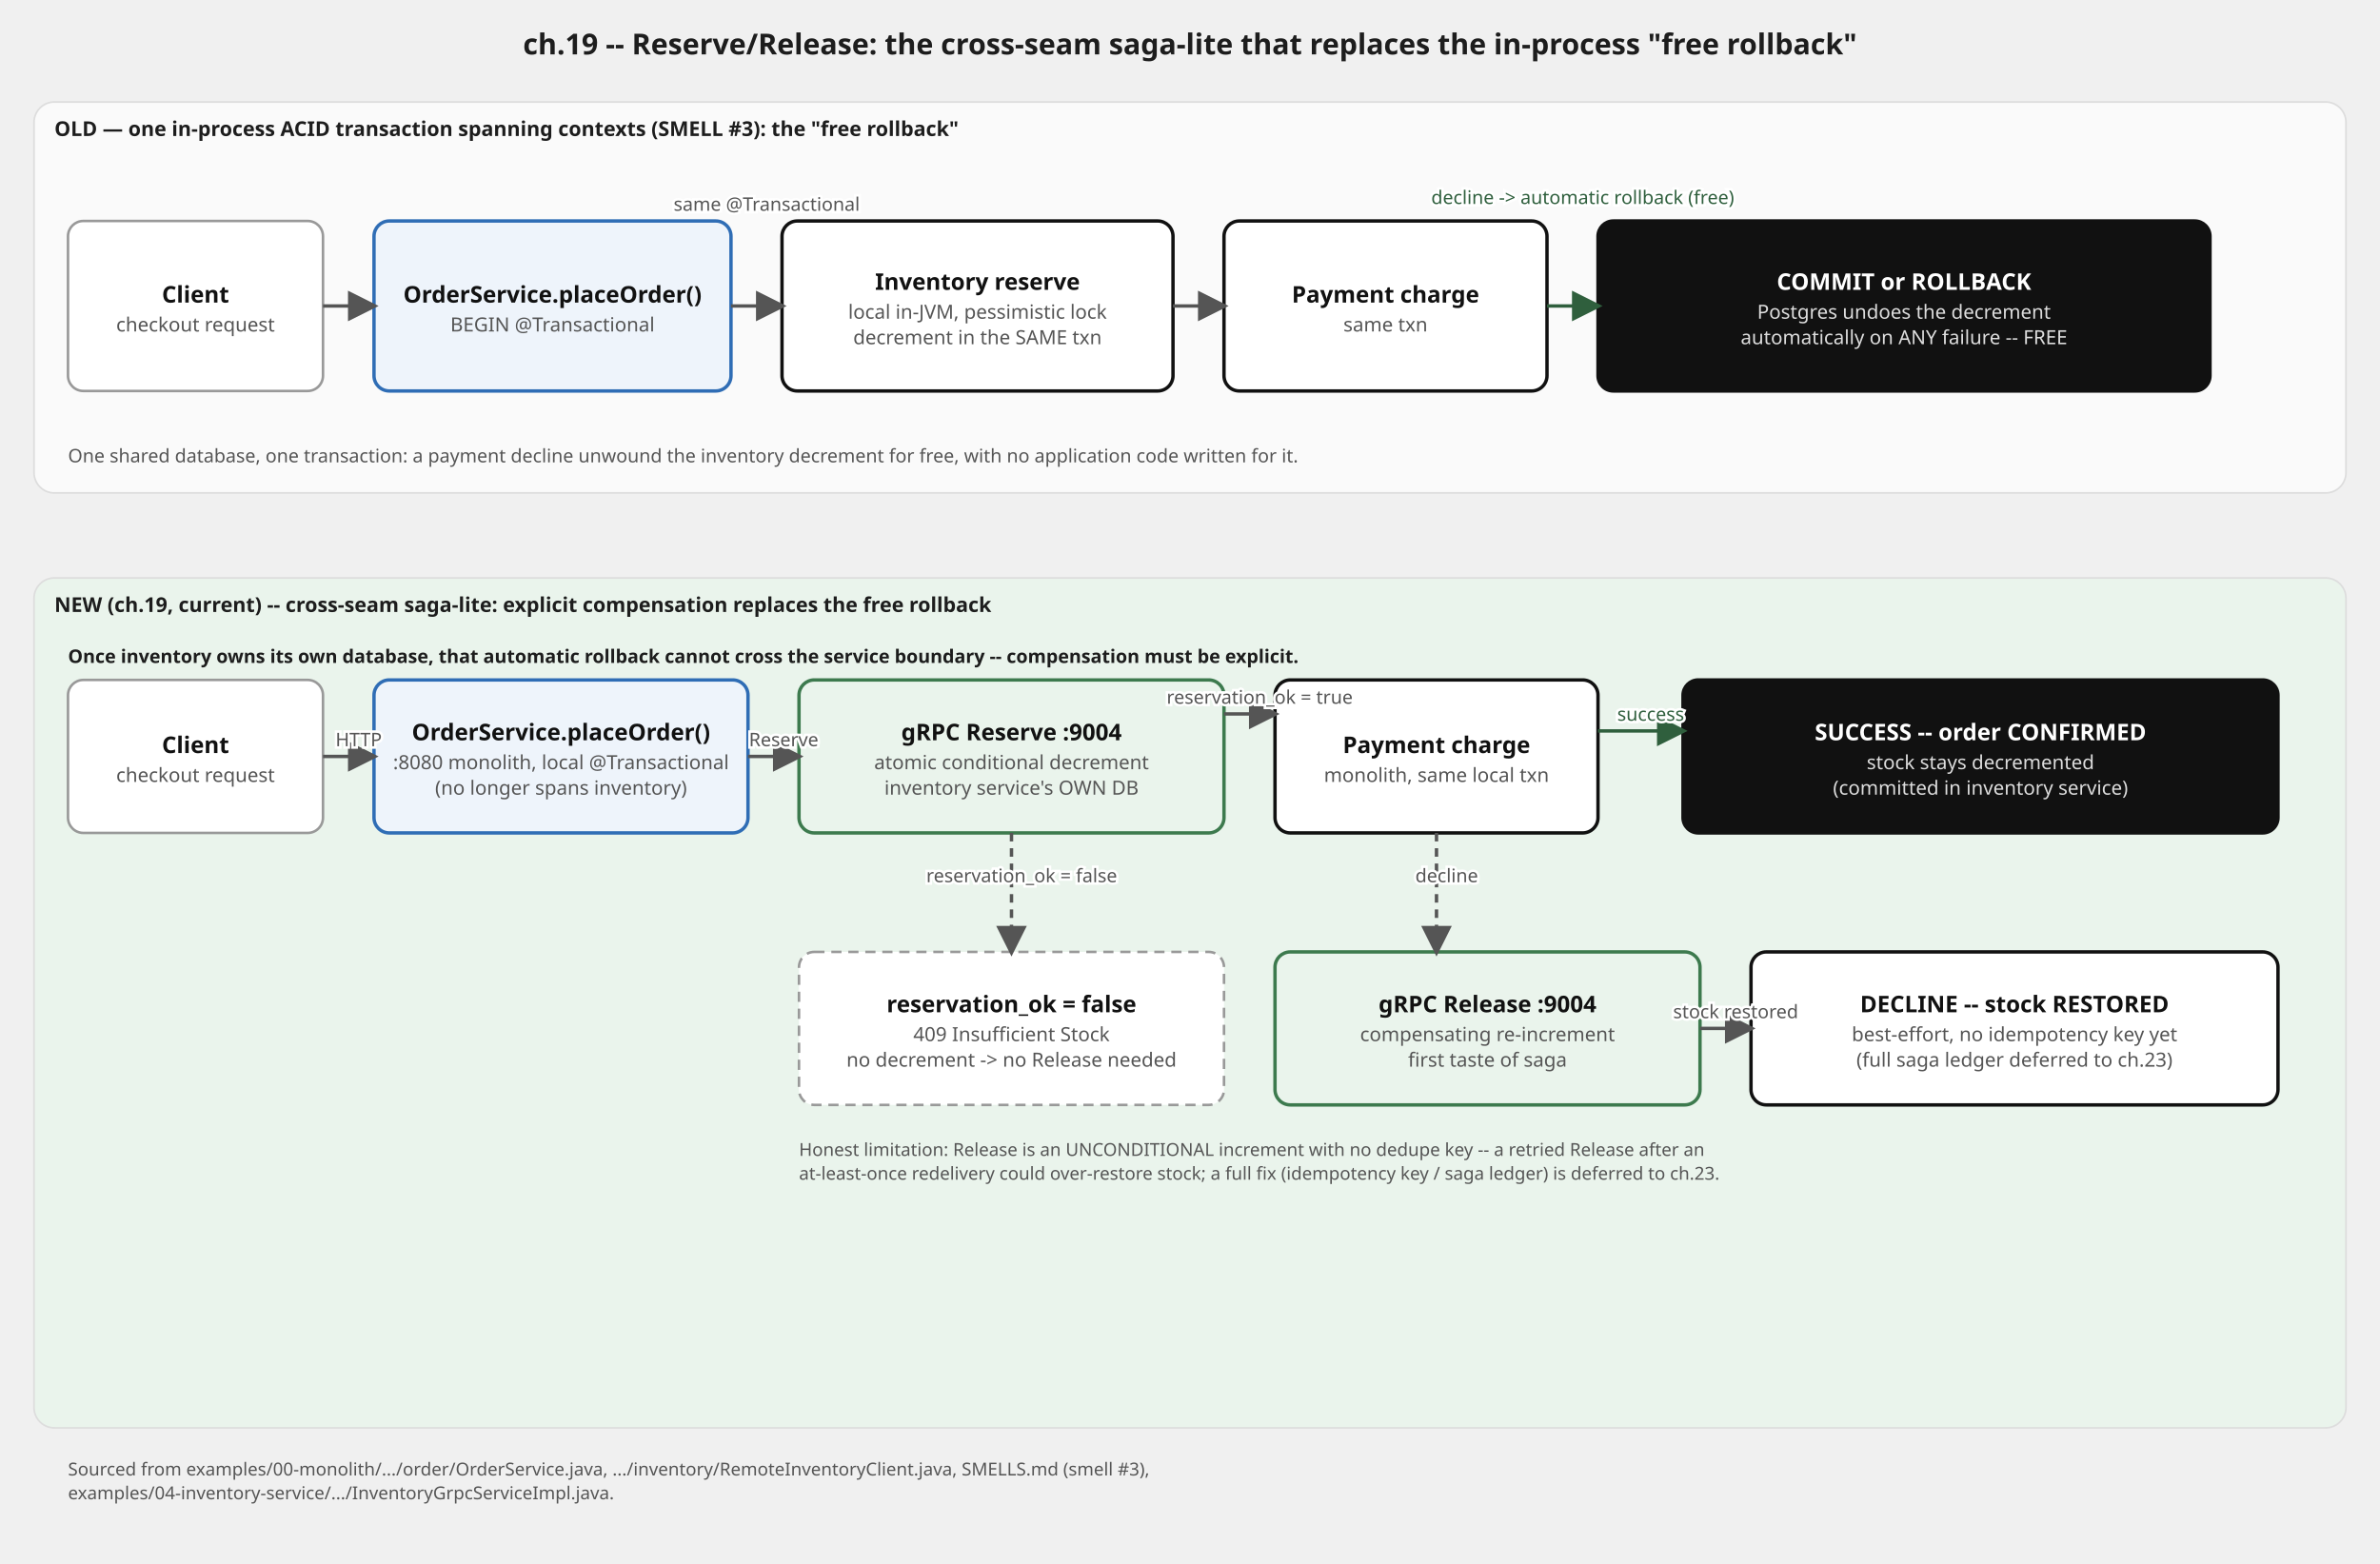
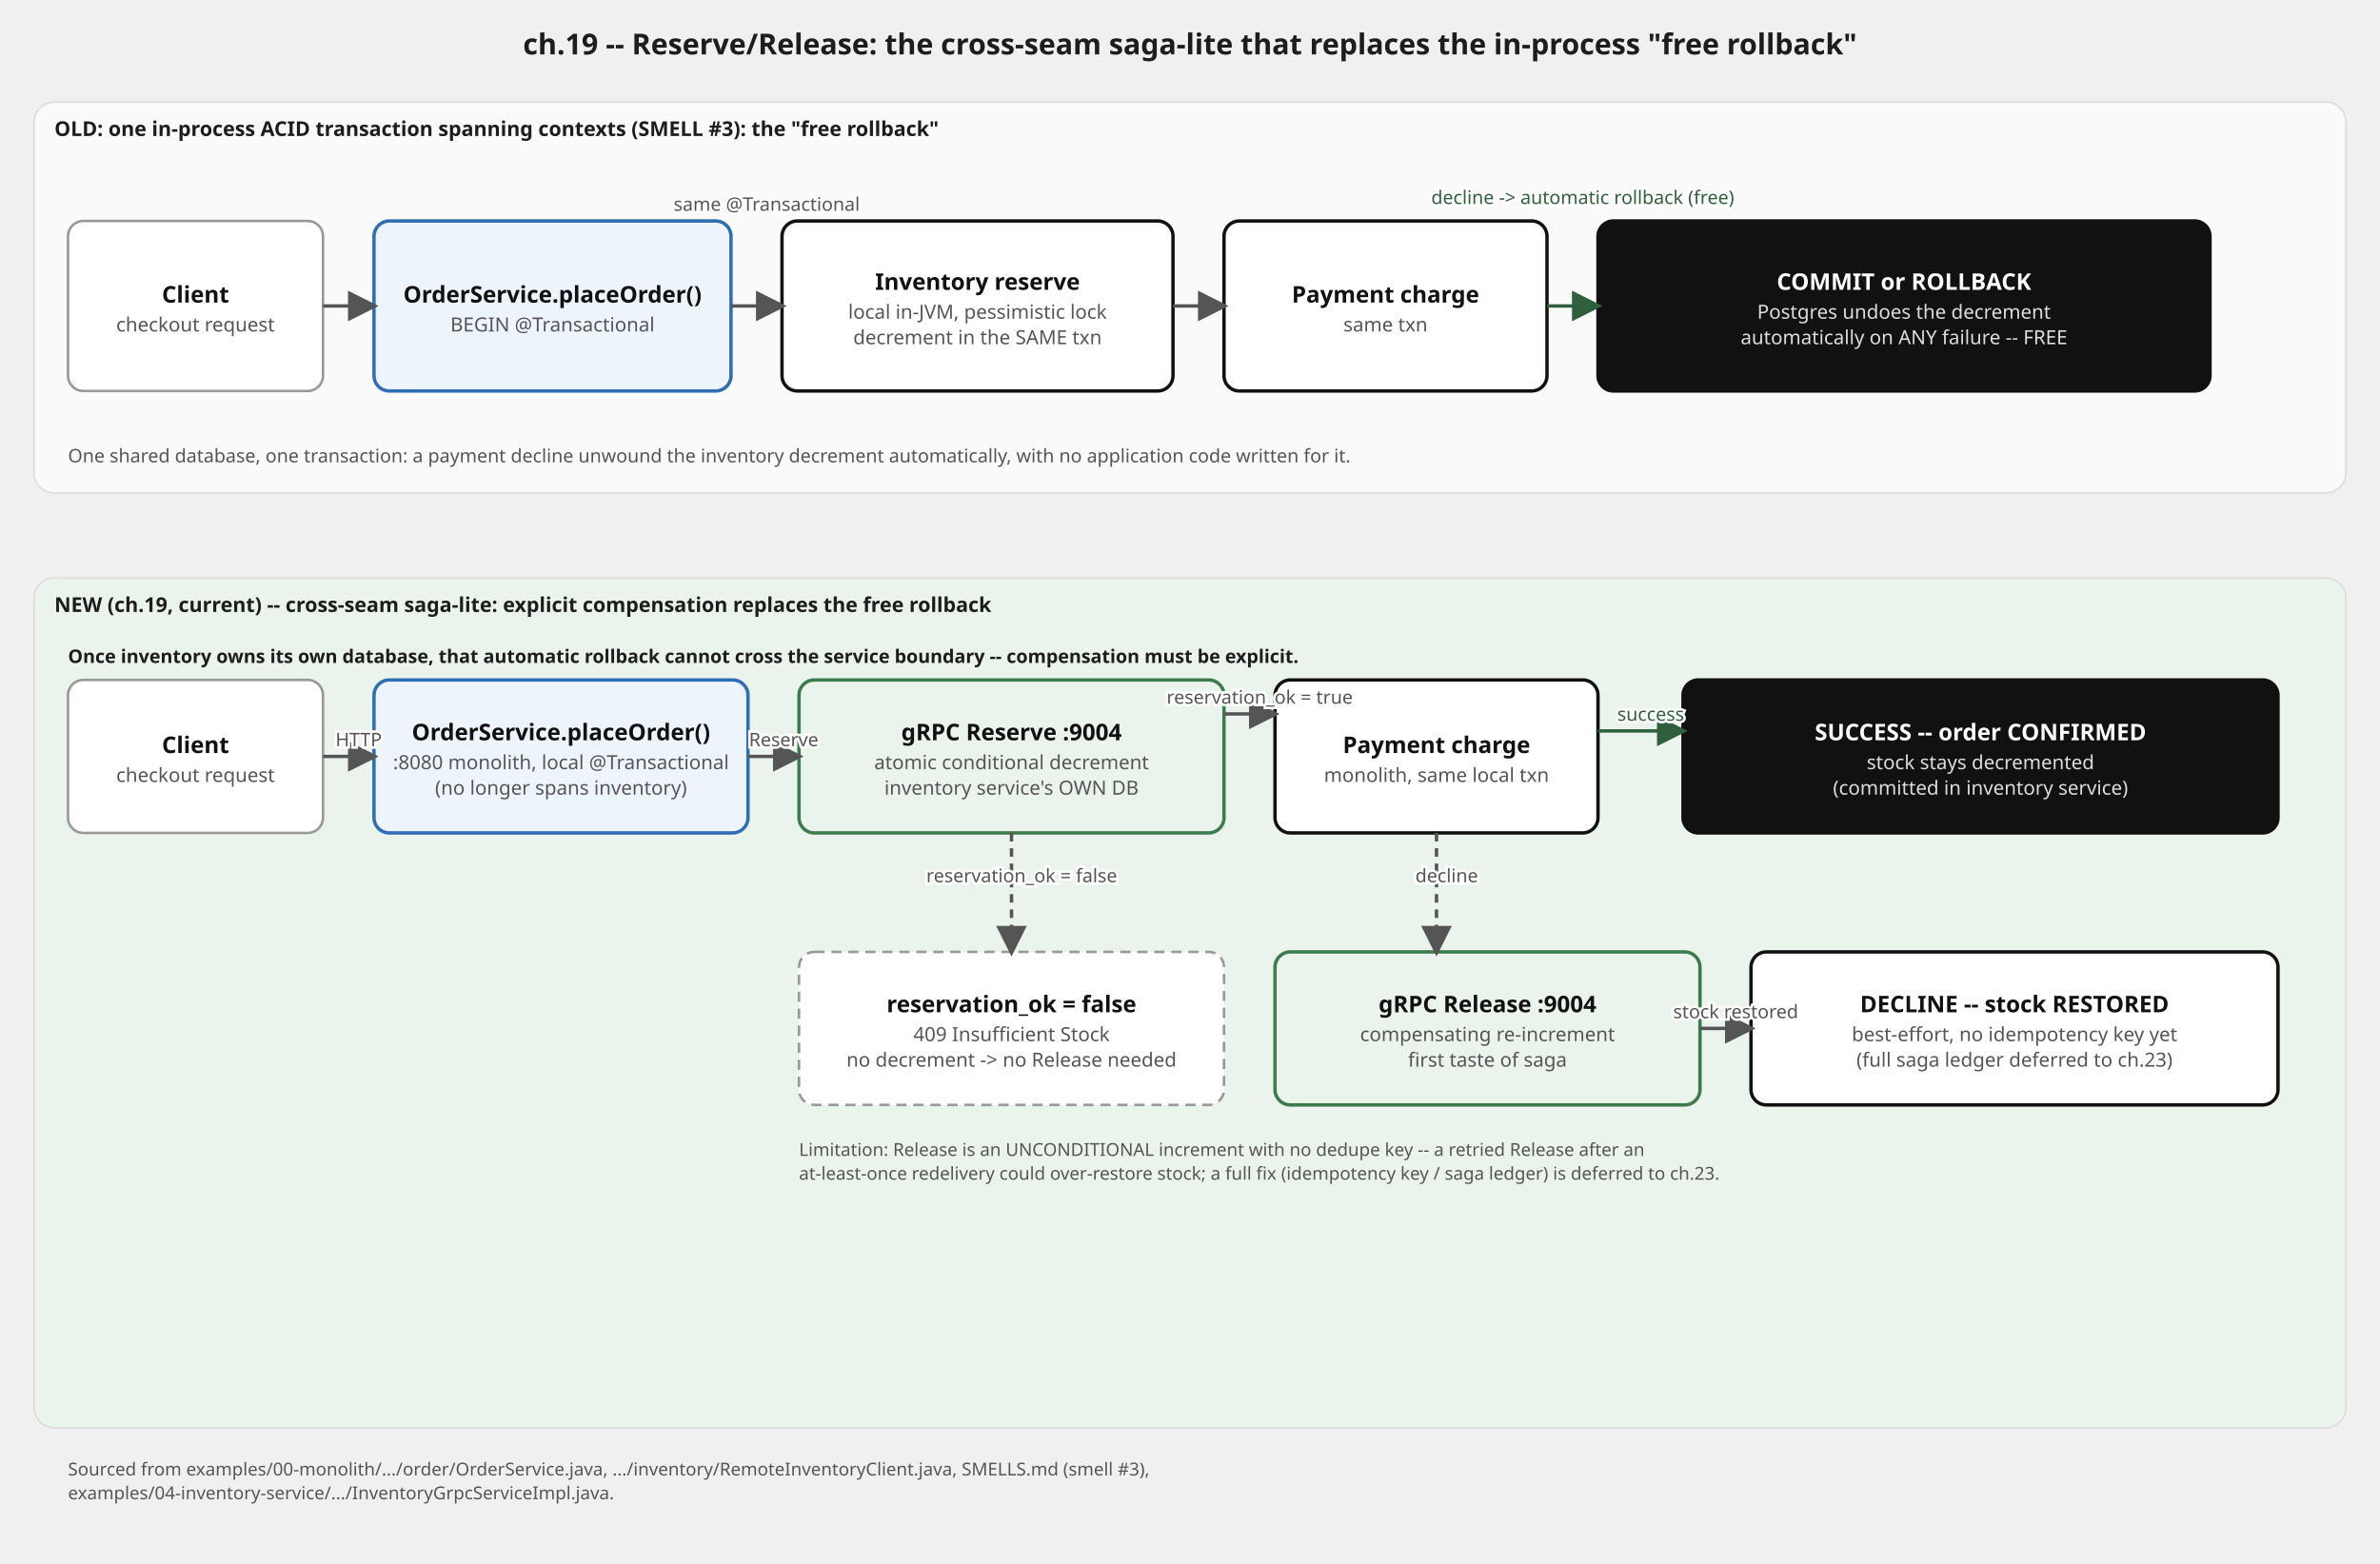
<svg xmlns="http://www.w3.org/2000/svg" viewBox="0 0 1400 920" font-family="'Red Hat Text', system-ui, sans-serif" role="img">
  <defs>
    <marker id="a" viewBox="0 0 10 10" refX="8.5" refY="5" markerWidth="9" markerHeight="9" orient="auto-start-reverse">
      <path d="M0,0 L10,5 L0,10 z" fill="#555" />
    </marker>
    <marker id="am" viewBox="0 0 10 10" refX="8.5" refY="5" markerWidth="9" markerHeight="9" orient="auto-start-reverse">
      <path d="M0,0 L10,5 L0,10 z" fill="#2f5f3d" />
    </marker>
  </defs>
  <rect x="20" y="60" width="1360" height="230" rx="12" fill="#fafafa" stroke="#ddd" />
-   <text x="32" y="80" font-size="12" font-weight="700" fill="#1d1d1d">OLD — one in-process ACID transaction spanning contexts (SMELL #3): the "free rollback"</text>
+   <text x="32" y="80" font-size="12" font-weight="700" fill="#1d1d1d">OLD: one in-process ACID transaction spanning contexts (SMELL #3): the "free rollback"</text>
  <rect x="20" y="340" width="1360" height="500" rx="12" fill="#eaf4ec" stroke="#ddd" />
  <text x="32" y="360" font-size="12" font-weight="700" fill="#1d1d1d">NEW (ch.19, current) -- cross-seam saga-lite: explicit compensation replaces the free rollback</text>
  <rect x="40" y="130" width="150" height="100" rx="9" fill="#ffffff" stroke="#999999" stroke-width="1.5" />
  <text x="115.0" y="178.0" font-size="13.5" font-weight="700" fill="#111111" text-anchor="middle">Client</text>
  <text x="115.0" y="195.0" font-size="11.5" fill="#555555" text-anchor="middle">checkout request</text>
  <rect x="220" y="130" width="210" height="100" rx="9" fill="#eef4fb" stroke="#2f6db5" stroke-width="2" />
  <text x="325.0" y="178.0" font-size="13.5" font-weight="700" fill="#111111" text-anchor="middle">OrderService.placeOrder()</text>
  <text x="325.0" y="195.0" font-size="11.5" fill="#555555" text-anchor="middle">BEGIN @Transactional</text>
  <rect x="460" y="130" width="230" height="100" rx="9" fill="#ffffff" stroke="#111111" stroke-width="2" />
  <text x="575.0" y="170.5" font-size="13.5" font-weight="700" fill="#111111" text-anchor="middle">Inventory reserve</text>
  <text x="575.0" y="187.5" font-size="11.5" fill="#555555" text-anchor="middle">local in-JVM, pessimistic lock</text>
  <text x="575.0" y="202.5" font-size="11.5" fill="#555555" text-anchor="middle">decrement in the SAME txn</text>
  <rect x="720" y="130" width="190" height="100" rx="9" fill="#ffffff" stroke="#111111" stroke-width="2" />
  <text x="815.0" y="178.0" font-size="13.5" font-weight="700" fill="#111111" text-anchor="middle">Payment charge</text>
  <text x="815.0" y="195.0" font-size="11.5" fill="#555555" text-anchor="middle">same txn</text>
  <rect x="940" y="130" width="360" height="100" rx="9" fill="#111111" stroke="#111111" stroke-width="2" />
  <text x="1120.0" y="170.5" font-size="13.5" font-weight="700" fill="#ffffff" text-anchor="middle">COMMIT or ROLLBACK</text>
  <text x="1120.0" y="187.5" font-size="11.5" fill="#dddddd" text-anchor="middle">Postgres undoes the decrement</text>
  <text x="1120.0" y="202.5" font-size="11.5" fill="#dddddd" text-anchor="middle">automatically on ANY failure -- FREE</text>
  <rect x="40" y="400" width="150" height="90" rx="9" fill="#ffffff" stroke="#999999" stroke-width="1.5" />
  <text x="115.0" y="443.0" font-size="13.5" font-weight="700" fill="#111111" text-anchor="middle">Client</text>
  <text x="115.0" y="460.0" font-size="11.5" fill="#555555" text-anchor="middle">checkout request</text>
  <rect x="220" y="400" width="220" height="90" rx="9" fill="#eef4fb" stroke="#2f6db5" stroke-width="2" />
  <text x="330.0" y="435.5" font-size="13.5" font-weight="700" fill="#111111" text-anchor="middle">OrderService.placeOrder()</text>
  <text x="330.0" y="452.5" font-size="11.5" fill="#555555" text-anchor="middle">:8080 monolith, local @Transactional</text>
  <text x="330.0" y="467.5" font-size="11.5" fill="#555555" text-anchor="middle">(no longer spans inventory)</text>
  <rect x="470" y="400" width="250" height="90" rx="9" fill="#eaf4ec" stroke="#3d7a4e" stroke-width="2" />
  <text x="595.0" y="435.5" font-size="13.5" font-weight="700" fill="#111111" text-anchor="middle">gRPC Reserve :9004</text>
  <text x="595.0" y="452.5" font-size="11.5" fill="#555555" text-anchor="middle">atomic conditional decrement</text>
  <text x="595.0" y="467.5" font-size="11.5" fill="#555555" text-anchor="middle">inventory service's OWN DB</text>
  <rect x="750" y="400" width="190" height="90" rx="9" fill="#ffffff" stroke="#111111" stroke-width="2" />
  <text x="845.0" y="443.0" font-size="13.5" font-weight="700" fill="#111111" text-anchor="middle">Payment charge</text>
  <text x="845.0" y="460.0" font-size="11.5" fill="#555555" text-anchor="middle">monolith, same local txn</text>
  <rect x="990" y="400" width="350" height="90" rx="9" fill="#111111" stroke="#111111" stroke-width="2" />
  <text x="1165.0" y="435.5" font-size="13.5" font-weight="700" fill="#ffffff" text-anchor="middle">SUCCESS -- order CONFIRMED</text>
  <text x="1165.0" y="452.5" font-size="11.5" fill="#dddddd" text-anchor="middle">stock stays decremented</text>
  <text x="1165.0" y="467.5" font-size="11.5" fill="#dddddd" text-anchor="middle">(committed in inventory service)</text>
  <rect x="470" y="560" width="250" height="90" rx="9" fill="#ffffff" stroke="#999999" stroke-width="1.5" stroke-dasharray="6 4" />
  <text x="595.0" y="595.5" font-size="13.5" font-weight="700" fill="#111111" text-anchor="middle">reservation_ok = false</text>
  <text x="595.0" y="612.5" font-size="11.5" fill="#555555" text-anchor="middle">409 Insufficient Stock</text>
  <text x="595.0" y="627.5" font-size="11.5" fill="#555555" text-anchor="middle">no decrement -&gt; no Release needed</text>
  <rect x="750" y="560" width="250" height="90" rx="9" fill="#eaf4ec" stroke="#3d7a4e" stroke-width="2" />
  <text x="875.0" y="595.5" font-size="13.5" font-weight="700" fill="#111111" text-anchor="middle">gRPC Release :9004</text>
  <text x="875.0" y="612.5" font-size="11.5" fill="#555555" text-anchor="middle">compensating re-increment</text>
  <text x="875.0" y="627.5" font-size="11.5" fill="#555555" text-anchor="middle">first taste of saga</text>
  <rect x="1030" y="560" width="310" height="90" rx="9" fill="#ffffff" stroke="#111111" stroke-width="2" />
  <text x="1185.0" y="595.5" font-size="13.5" font-weight="700" fill="#111111" text-anchor="middle">DECLINE -- stock RESTORED</text>
  <text x="1185.0" y="612.5" font-size="11.5" fill="#555555" text-anchor="middle">best-effort, no idempotency key yet</text>
  <text x="1185.0" y="627.5" font-size="11.5" fill="#555555" text-anchor="middle">(full saga ledger deferred to ch.23)</text>
  <path d="M190.0,180.0 L220.0,180.0" fill="none" stroke="#555" stroke-width="2" marker-end="url(#a)" />
  <path d="M430.0,180.0 L460.0,180.0" fill="none" stroke="#555" stroke-width="2" marker-end="url(#a)" />
  <text x="451.0" y="124.0" font-size="11" fill="#ffffff" stroke="#ffffff" stroke-width="3" paint-order="stroke" text-anchor="middle">same @Transactional</text>
  <text x="451.0" y="124.0" font-size="11" fill="#555" text-anchor="middle">same @Transactional</text>
  <path d="M690.0,180.0 L720.0,180.0" fill="none" stroke="#555" stroke-width="2" marker-end="url(#a)" />
  <path d="M910.0,180.0 L940.0,180.0" fill="none" stroke="#2f5f3d" stroke-width="2" marker-end="url(#am)" />
  <text x="931.0" y="120.0" font-size="11" fill="#ffffff" stroke="#ffffff" stroke-width="3" paint-order="stroke" text-anchor="middle">decline -&gt; automatic rollback (free)</text>
  <text x="931.0" y="120.0" font-size="11" fill="#2f5f3d" text-anchor="middle">decline -&gt; automatic rollback (free)</text>
  <path d="M190,445 L220,445" fill="none" stroke="#555" stroke-width="2" marker-end="url(#a)" />
  <text x="211.0" y="439.0" font-size="11" fill="#ffffff" stroke="#ffffff" stroke-width="3" paint-order="stroke" text-anchor="middle">HTTP</text>
  <text x="211.0" y="439.0" font-size="11" fill="#555" text-anchor="middle">HTTP</text>
  <path d="M440,445 L470,445" fill="none" stroke="#555" stroke-width="2" marker-end="url(#a)" />
  <text x="461.0" y="439.0" font-size="11" fill="#ffffff" stroke="#ffffff" stroke-width="3" paint-order="stroke" text-anchor="middle">Reserve</text>
  <text x="461.0" y="439.0" font-size="11" fill="#555" text-anchor="middle">Reserve</text>
  <path d="M720,420 L750,420" fill="none" stroke="#555" stroke-width="2" marker-end="url(#a)" />
  <text x="741.0" y="414.0" font-size="11" fill="#ffffff" stroke="#ffffff" stroke-width="3" paint-order="stroke" text-anchor="middle">reservation_ok = true</text>
  <text x="741.0" y="414.0" font-size="11" fill="#555" text-anchor="middle">reservation_ok = true</text>
  <path d="M595,490 L595,560" fill="none" stroke="#555" stroke-width="2" stroke-dasharray="5 4" marker-end="url(#a)" />
  <text x="601.0" y="519.0" font-size="11" fill="#ffffff" stroke="#ffffff" stroke-width="3" paint-order="stroke" text-anchor="middle">reservation_ok = false</text>
  <text x="601.0" y="519.0" font-size="11" fill="#555" text-anchor="middle">reservation_ok = false</text>
  <path d="M940,430 L990,430" fill="none" stroke="#2f5f3d" stroke-width="2" marker-end="url(#am)" />
  <text x="971.0" y="424.0" font-size="11" fill="#ffffff" stroke="#ffffff" stroke-width="3" paint-order="stroke" text-anchor="middle">success</text>
  <text x="971.0" y="424.0" font-size="11" fill="#2f5f3d" text-anchor="middle">success</text>
  <path d="M845,490 L845,560" fill="none" stroke="#555" stroke-width="2" stroke-dasharray="5 4" marker-end="url(#a)" />
  <text x="851.0" y="519.0" font-size="11" fill="#ffffff" stroke="#ffffff" stroke-width="3" paint-order="stroke" text-anchor="middle">decline</text>
  <text x="851.0" y="519.0" font-size="11" fill="#555" text-anchor="middle">decline</text>
  <path d="M1000,605 L1030,605" fill="none" stroke="#555" stroke-width="2" marker-end="url(#a)" />
  <text x="1021.0" y="599.0" font-size="11" fill="#ffffff" stroke="#ffffff" stroke-width="3" paint-order="stroke" text-anchor="middle">stock restored</text>
  <text x="1021.0" y="599.0" font-size="11" fill="#555" text-anchor="middle">stock restored</text>
  <text x="700.0" y="32" font-size="17" fill="#1d1d1d" text-anchor="middle" font-weight="700">ch.19 -- Reserve/Release: the cross-seam saga-lite that replaces the in-process "free rollback"</text>
-   <text x="40" y="272" font-size="11" fill="#555555" text-anchor="start">One shared database, one transaction: a payment decline unwound the inventory decrement for free, with no application code written for it.</text>
+   <text x="40" y="272" font-size="11" fill="#555555" text-anchor="start">One shared database, one transaction: a payment decline unwound the inventory decrement automatically, with no application code written for it.</text>
  <text x="40" y="390" font-size="11" fill="#1d1d1d" text-anchor="start" font-weight="700">Once inventory owns its own database, that automatic rollback cannot cross the service boundary -- compensation must be explicit.</text>
-   <text x="470" y="680" font-size="10.5" fill="#555555" text-anchor="start">Honest limitation: Release is an UNCONDITIONAL increment with no dedupe key -- a retried Release after an</text>
+   <text x="470" y="680" font-size="10.5" fill="#555555" text-anchor="start">Limitation: Release is an UNCONDITIONAL increment with no dedupe key -- a retried Release after an</text>
  <text x="470" y="694" font-size="10.5" fill="#555555" text-anchor="start">at-least-once redelivery could over-restore stock; a full fix (idempotency key / saga ledger) is deferred to ch.23.</text>
  <text x="40" y="868" font-size="10.5" fill="#555555" text-anchor="start">Sourced from examples/00-monolith/.../order/OrderService.java, .../inventory/RemoteInventoryClient.java, SMELLS.md (smell #3),</text>
  <text x="40" y="882" font-size="10.5" fill="#555555" text-anchor="start">examples/04-inventory-service/.../InventoryGrpcServiceImpl.java.</text>
</svg>
